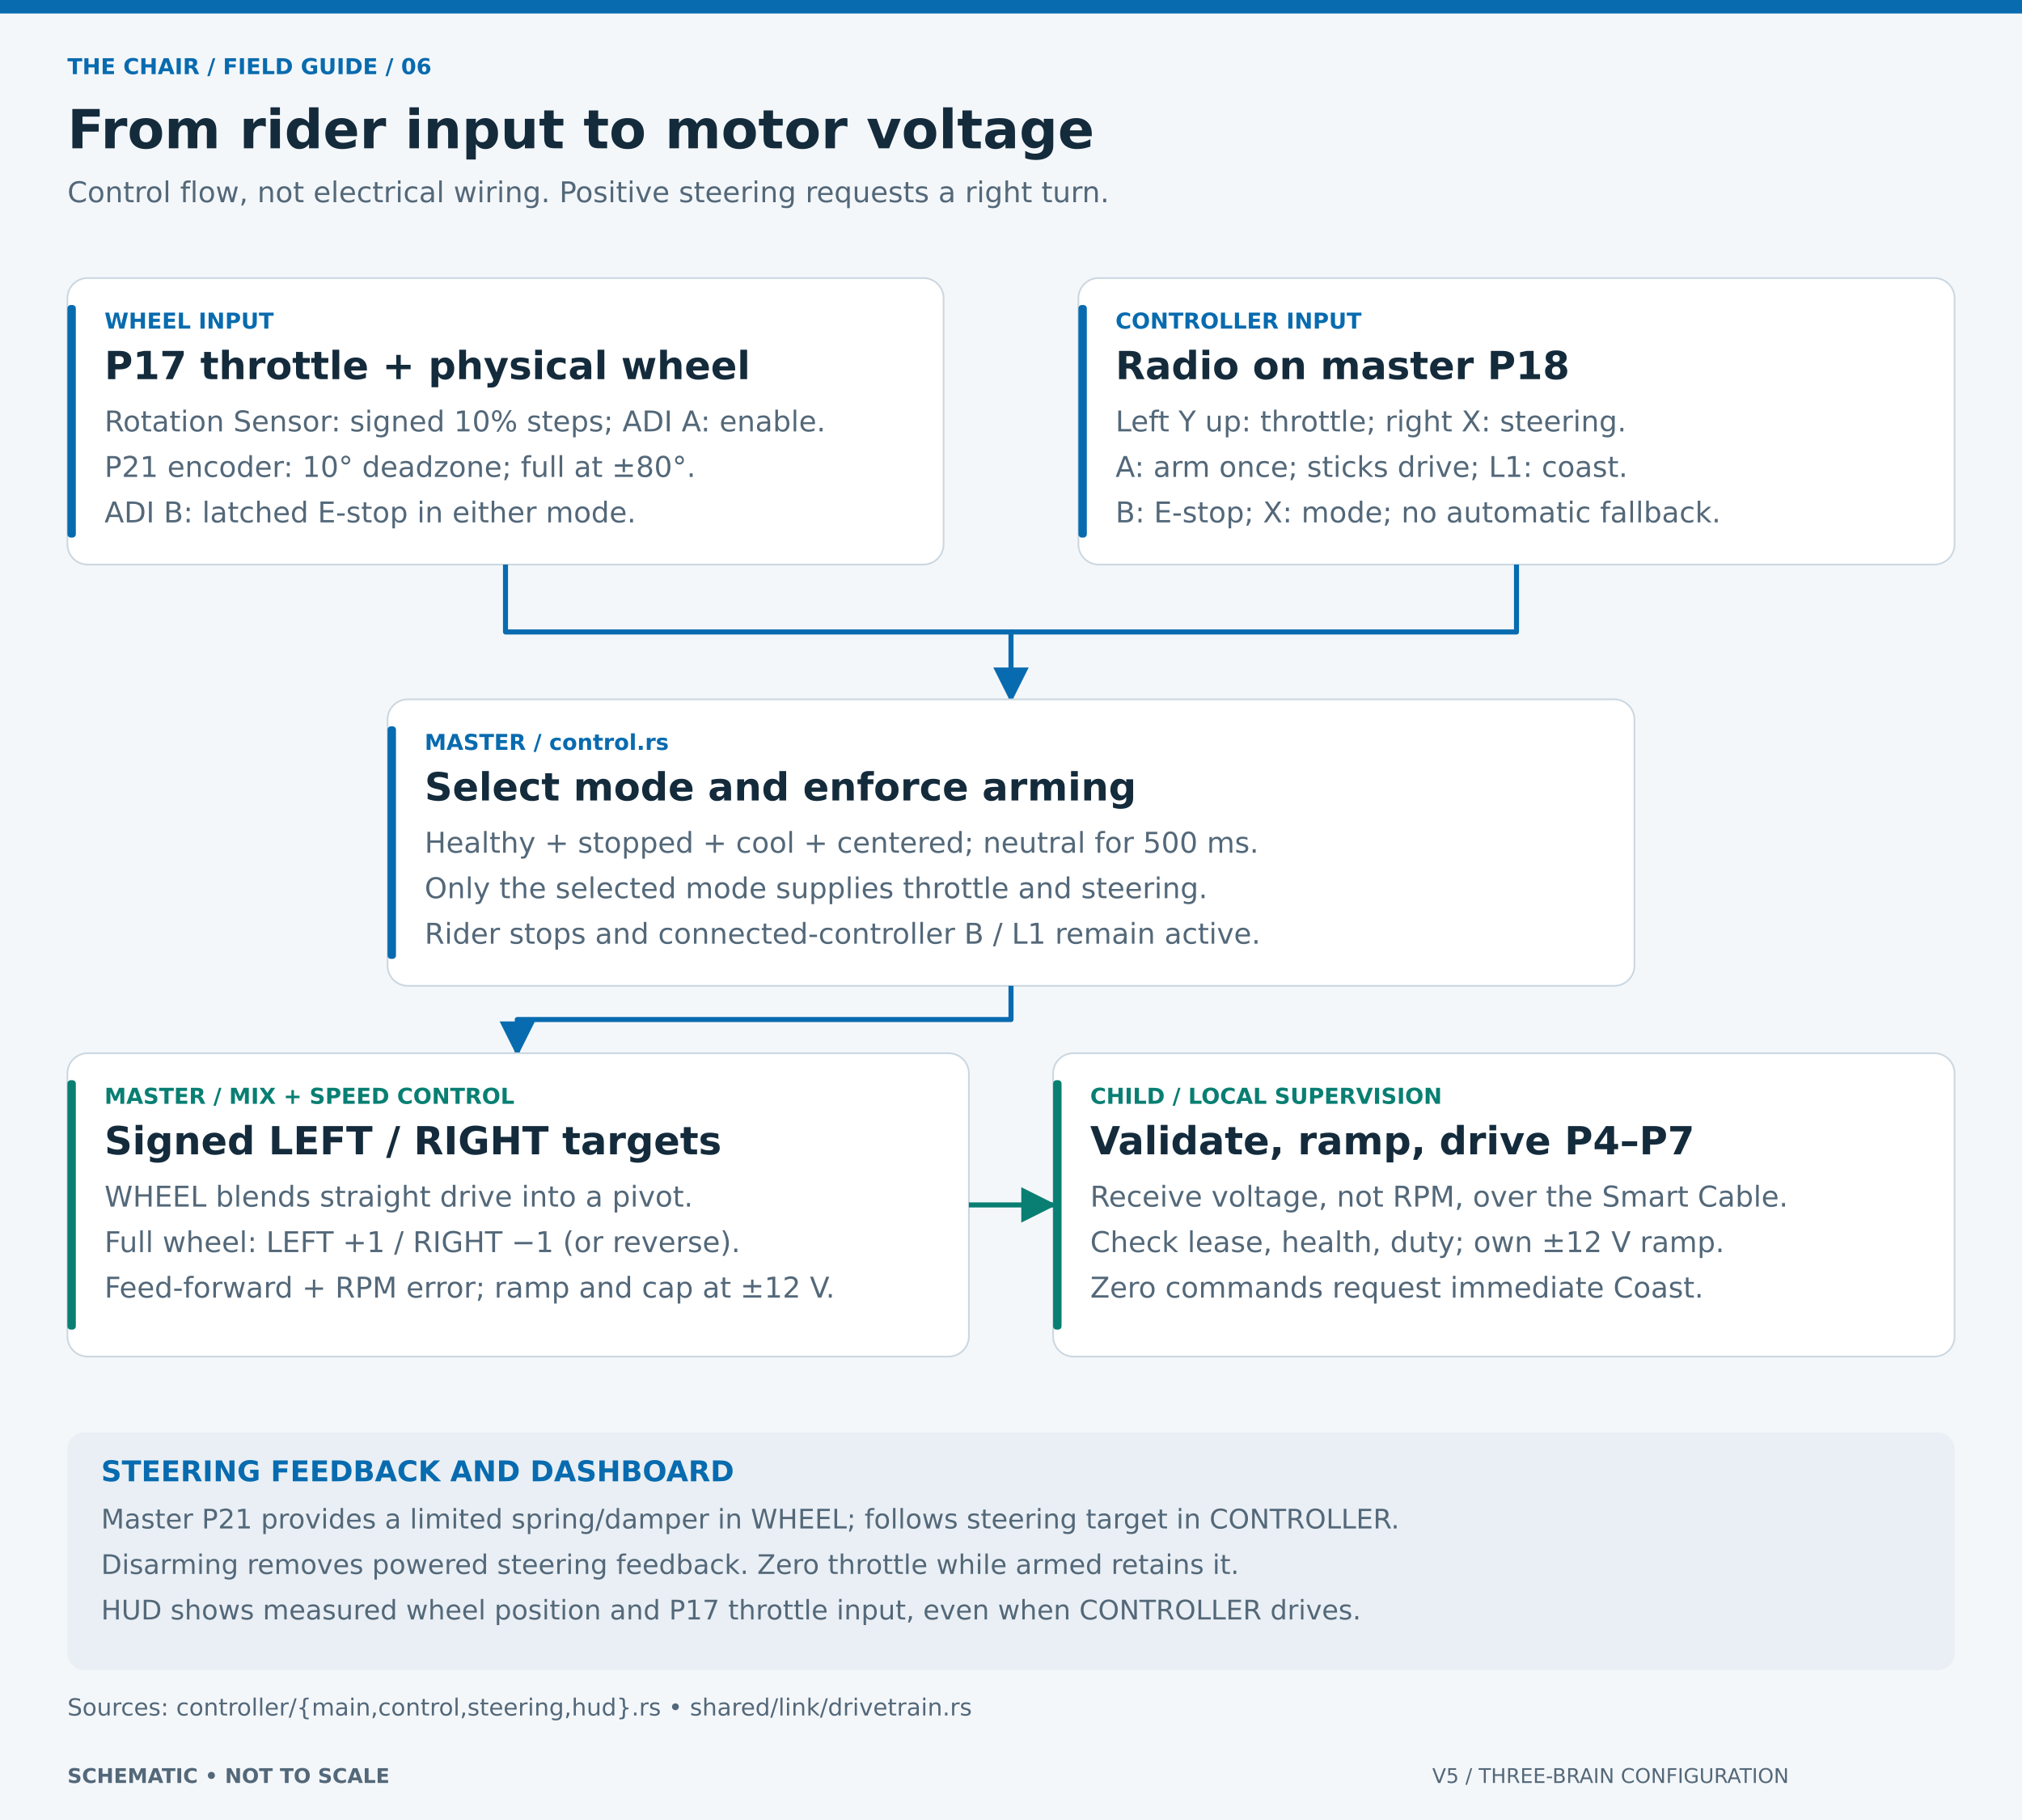
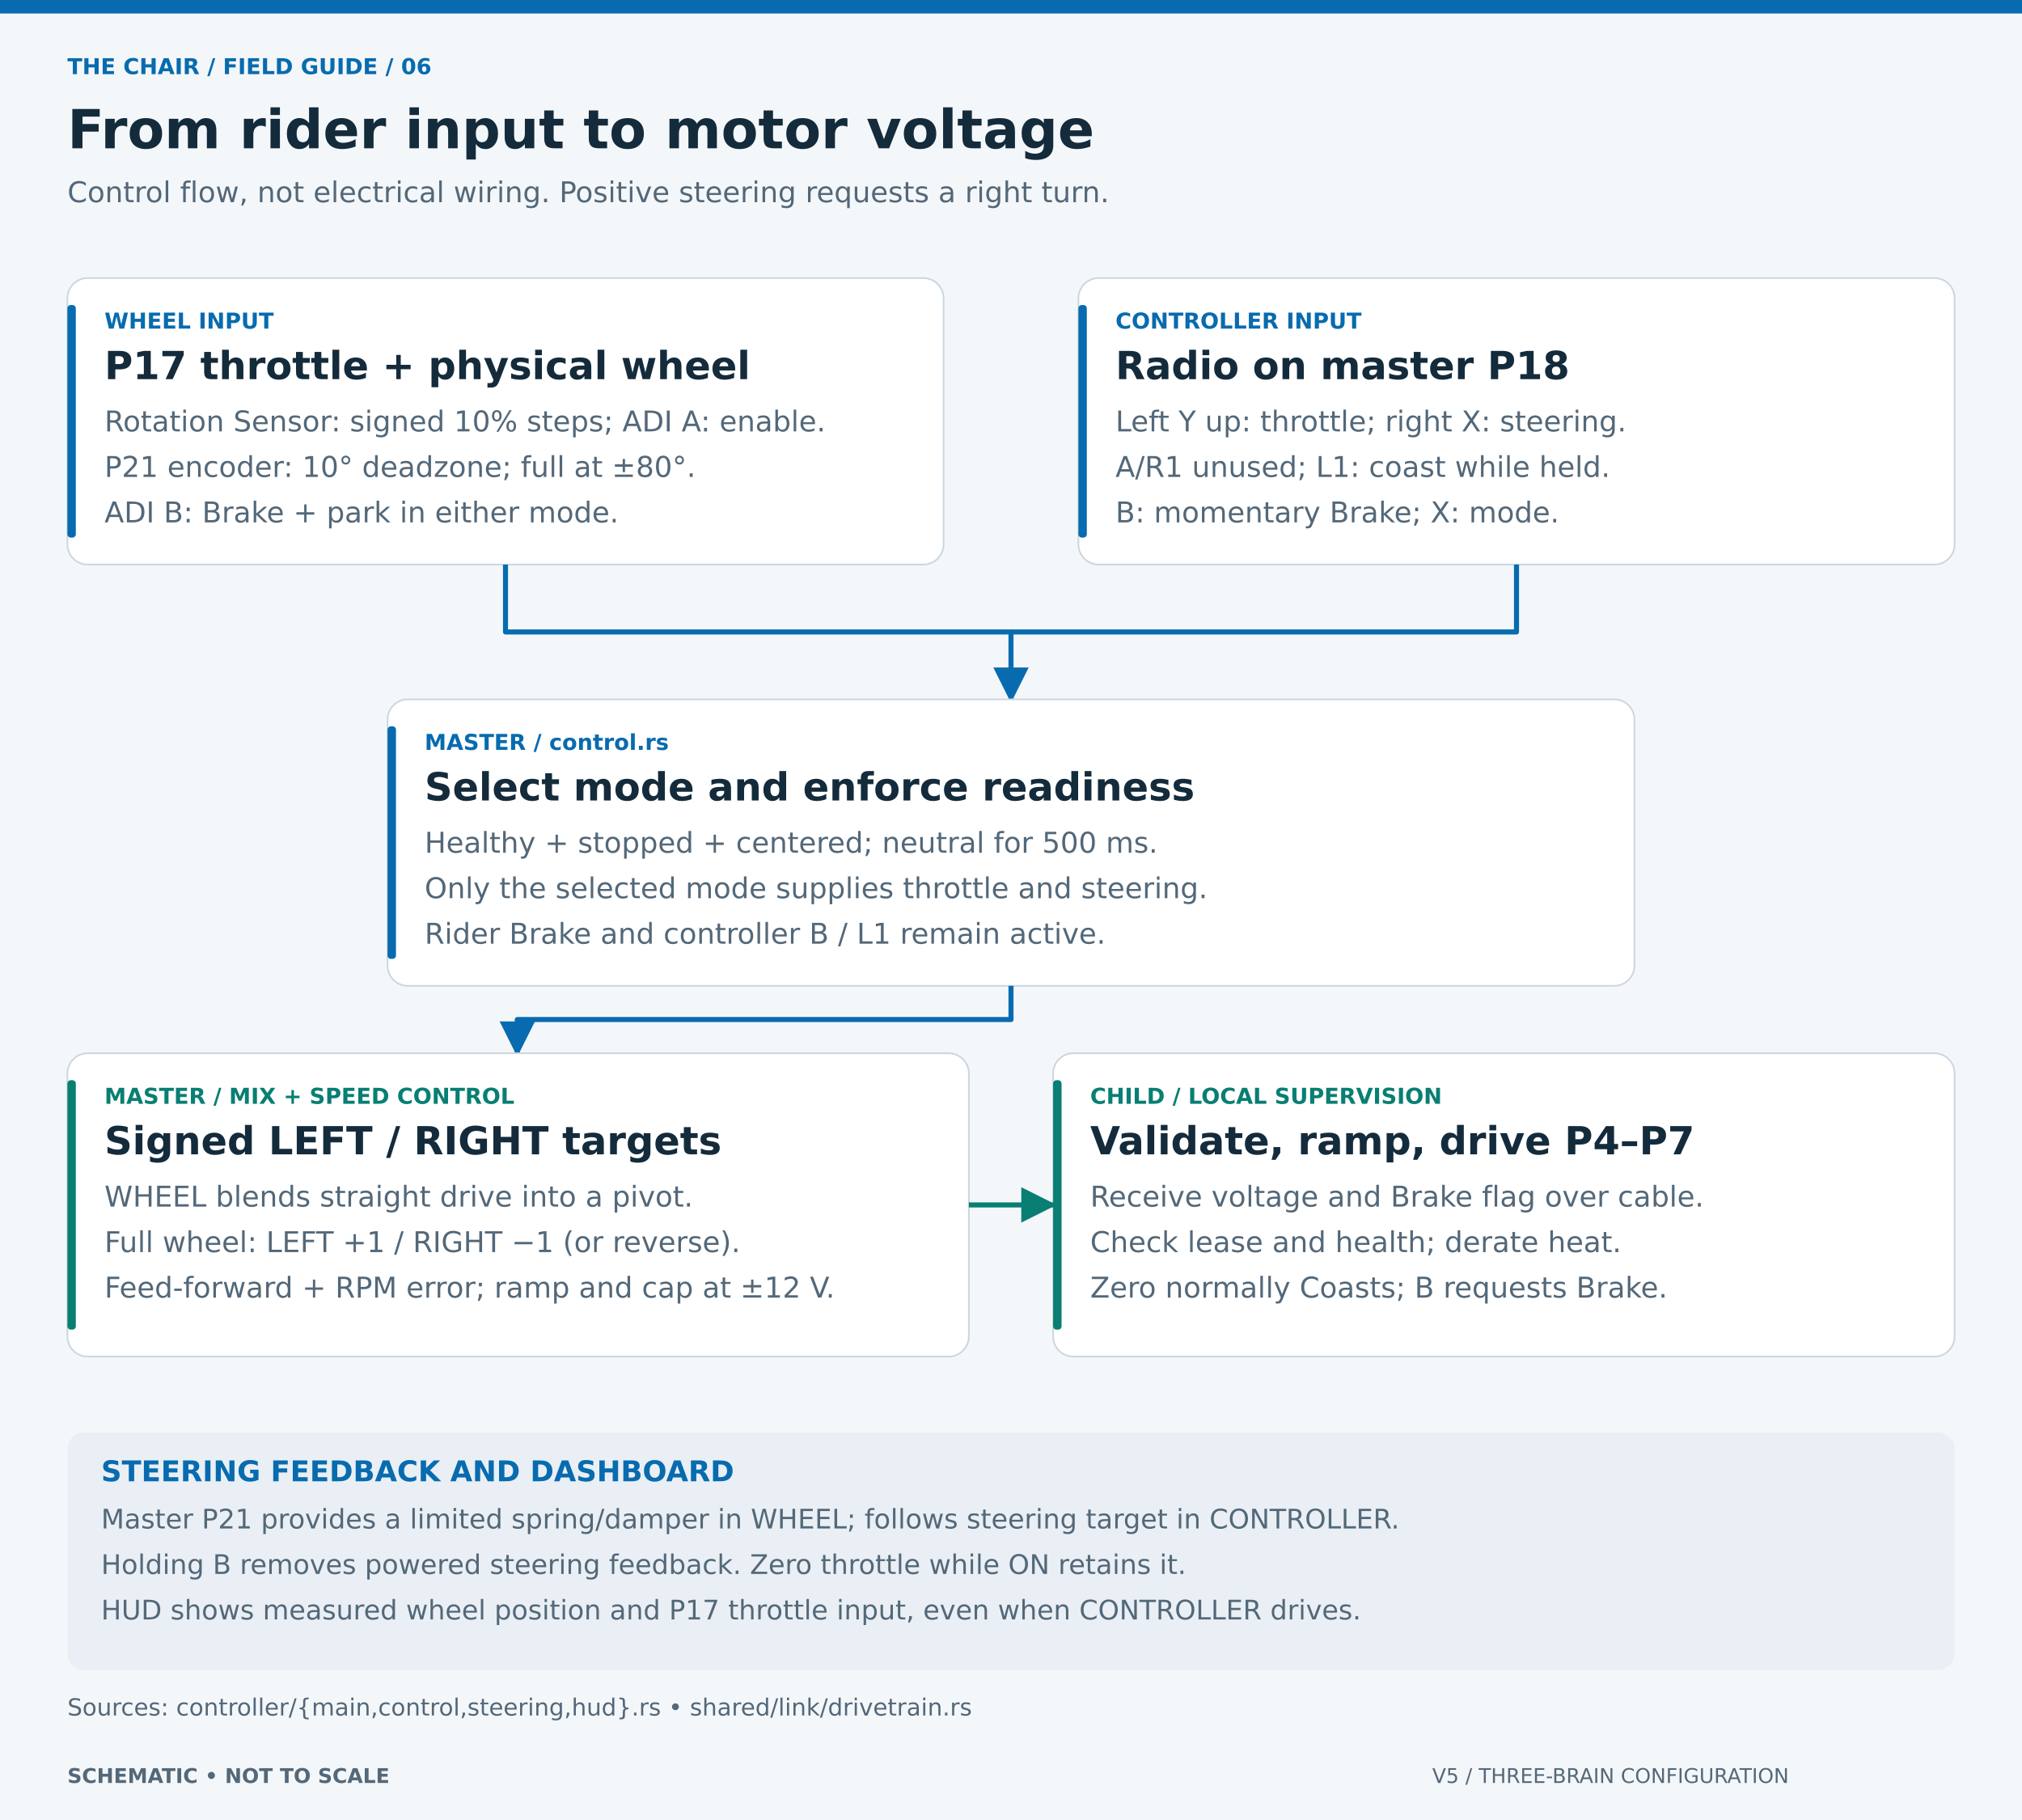
<svg xmlns="http://www.w3.org/2000/svg" width="1200" height="1080" viewBox="0 0 1200 1080" role="img" aria-labelledby="title desc">
  <defs>
    <marker id="arrow" viewBox="0 0 10 10" refX="9" refY="5" markerWidth="7" markerHeight="7" orient="auto-start-reverse">
      <path d="M0 0 L10 5 L0 10z" fill="context-stroke" />
    </marker>
  </defs>
  <rect width="1200" height="1080" fill="#f4f7fa" />
  <rect width="1200" height="8" fill="#086baf" />
  <text x="40" y="44" font-family="DejaVu Sans, sans-serif" font-size="13" font-weight="700" fill="#086baf">THE CHAIR   /   FIELD GUIDE   /   06</text>
  <text x="40" y="88" font-family="DejaVu Sans, sans-serif" font-size="32" font-weight="700" fill="#142b3c">From rider input to motor voltage</text>
  <text x="40" y="120" font-family="DejaVu Sans, sans-serif" font-size="17" font-weight="400" fill="#536879">Control flow, not electrical wiring. Positive steering requests a right turn.</text>
  <rect x="40" y="165" width="520" height="170" rx="12" fill="white" stroke="#cbd7e0" />
  <rect x="40" y="181" width="5" height="138" rx="2" fill="#086baf" />
  <text x="62" y="195" font-family="DejaVu Sans, sans-serif" font-size="13" font-weight="700" fill="#086baf">WHEEL INPUT</text>
  <text x="62" y="225" font-family="DejaVu Sans, sans-serif" font-size="23" font-weight="700" fill="#142b3c">P17 throttle + physical wheel</text>
  <text x="62" y="256" font-family="DejaVu Sans, sans-serif" font-size="17" font-weight="400" fill="#536879">Rotation Sensor: signed 10% steps; ADI A: enable.</text>
  <text x="62" y="283" font-family="DejaVu Sans, sans-serif" font-size="17" font-weight="400" fill="#536879">P21 encoder: 10° deadzone; full at ±80°.</text>
-   <text x="62" y="310" font-family="DejaVu Sans, sans-serif" font-size="17" font-weight="400" fill="#536879">ADI B: latched E-stop in either mode.</text>
+   <text x="62" y="310" font-family="DejaVu Sans, sans-serif" font-size="17" font-weight="400" fill="#536879">ADI B: Brake + park in either mode.</text>
  <rect x="640" y="165" width="520" height="170" rx="12" fill="white" stroke="#cbd7e0" />
  <rect x="640" y="181" width="5" height="138" rx="2" fill="#086baf" />
  <text x="662" y="195" font-family="DejaVu Sans, sans-serif" font-size="13" font-weight="700" fill="#086baf">CONTROLLER INPUT</text>
  <text x="662" y="225" font-family="DejaVu Sans, sans-serif" font-size="23" font-weight="700" fill="#142b3c">Radio on master P18</text>
  <text x="662" y="256" font-family="DejaVu Sans, sans-serif" font-size="17" font-weight="400" fill="#536879">Left Y up: throttle; right X: steering.</text>
-   <text x="662" y="283" font-family="DejaVu Sans, sans-serif" font-size="17" font-weight="400" fill="#536879">A: arm once; sticks drive; L1: coast.</text>
-   <text x="662" y="310" font-family="DejaVu Sans, sans-serif" font-size="17" font-weight="400" fill="#536879">B: E-stop; X: mode; no automatic fallback.</text>
+   <text x="662" y="283" font-family="DejaVu Sans, sans-serif" font-size="17" font-weight="400" fill="#536879">A/R1 unused; L1: coast while held.</text>
+   <text x="662" y="310" font-family="DejaVu Sans, sans-serif" font-size="17" font-weight="400" fill="#536879">B: momentary Brake; X: mode.</text>
  <polyline points="300,335 300,375 600,375 600,415" fill="none" stroke="#086baf" stroke-width="3" stroke-linejoin="round" marker-end="url(#arrow)" />
  <polyline points="900,335 900,375 600,375" fill="none" stroke="#086baf" stroke-width="3" stroke-linejoin="round" />
  <rect x="230" y="415" width="740" height="170" rx="12" fill="white" stroke="#cbd7e0" />
  <rect x="230" y="431" width="5" height="138" rx="2" fill="#086baf" />
  <text x="252" y="445" font-family="DejaVu Sans, sans-serif" font-size="13" font-weight="700" fill="#086baf">MASTER / control.rs</text>
-   <text x="252" y="475" font-family="DejaVu Sans, sans-serif" font-size="23" font-weight="700" fill="#142b3c">Select mode and enforce arming</text>
-   <text x="252" y="506" font-family="DejaVu Sans, sans-serif" font-size="17" font-weight="400" fill="#536879">Healthy + stopped + cool + centered; neutral for 500 ms.</text>
+   <text x="252" y="475" font-family="DejaVu Sans, sans-serif" font-size="23" font-weight="700" fill="#142b3c">Select mode and enforce readiness</text>
+   <text x="252" y="506" font-family="DejaVu Sans, sans-serif" font-size="17" font-weight="400" fill="#536879">Healthy + stopped + centered; neutral for 500 ms.</text>
  <text x="252" y="533" font-family="DejaVu Sans, sans-serif" font-size="17" font-weight="400" fill="#536879">Only the selected mode supplies throttle and steering.</text>
-   <text x="252" y="560" font-family="DejaVu Sans, sans-serif" font-size="17" font-weight="400" fill="#536879">Rider stops and connected-controller B / L1 remain active.</text>
+   <text x="252" y="560" font-family="DejaVu Sans, sans-serif" font-size="17" font-weight="400" fill="#536879">Rider Brake and controller B / L1 remain active.</text>
  <polyline points="600,585 600,605 307,605 307,625" fill="none" stroke="#086baf" stroke-width="3" stroke-linejoin="round" marker-end="url(#arrow)" />
  <rect x="40" y="625" width="535" height="180" rx="12" fill="white" stroke="#cbd7e0" />
  <rect x="40" y="641" width="5" height="148" rx="2" fill="#087f72" />
  <text x="62" y="655" font-family="DejaVu Sans, sans-serif" font-size="13" font-weight="700" fill="#087f72">MASTER / MIX + SPEED CONTROL</text>
  <text x="62" y="685" font-family="DejaVu Sans, sans-serif" font-size="23" font-weight="700" fill="#142b3c">Signed LEFT / RIGHT targets</text>
  <text x="62" y="716" font-family="DejaVu Sans, sans-serif" font-size="17" font-weight="400" fill="#536879">WHEEL blends straight drive into a pivot.</text>
  <text x="62" y="743" font-family="DejaVu Sans, sans-serif" font-size="17" font-weight="400" fill="#536879">Full wheel: LEFT +1 / RIGHT −1 (or reverse).</text>
  <text x="62" y="770" font-family="DejaVu Sans, sans-serif" font-size="17" font-weight="400" fill="#536879">Feed-forward + RPM error; ramp and cap at ±12 V.</text>
  <rect x="625" y="625" width="535" height="180" rx="12" fill="white" stroke="#cbd7e0" />
  <rect x="625" y="641" width="5" height="148" rx="2" fill="#087f72" />
  <text x="647" y="655" font-family="DejaVu Sans, sans-serif" font-size="13" font-weight="700" fill="#087f72">CHILD / LOCAL SUPERVISION</text>
  <text x="647" y="685" font-family="DejaVu Sans, sans-serif" font-size="23" font-weight="700" fill="#142b3c">Validate, ramp, drive P4–P7</text>
-   <text x="647" y="716" font-family="DejaVu Sans, sans-serif" font-size="17" font-weight="400" fill="#536879">Receive voltage, not RPM, over the Smart Cable.</text>
-   <text x="647" y="743" font-family="DejaVu Sans, sans-serif" font-size="17" font-weight="400" fill="#536879">Check lease, health, duty; own ±12 V ramp.</text>
-   <text x="647" y="770" font-family="DejaVu Sans, sans-serif" font-size="17" font-weight="400" fill="#536879">Zero commands request immediate Coast.</text>
+   <text x="647" y="716" font-family="DejaVu Sans, sans-serif" font-size="17" font-weight="400" fill="#536879">Receive voltage and Brake flag over cable.</text>
+   <text x="647" y="743" font-family="DejaVu Sans, sans-serif" font-size="17" font-weight="400" fill="#536879">Check lease and health; derate heat.</text>
+   <text x="647" y="770" font-family="DejaVu Sans, sans-serif" font-size="17" font-weight="400" fill="#536879">Zero normally Coasts; B requests Brake.</text>
  <polyline points="575,715 625,715" fill="none" stroke="#087f72" stroke-width="3" stroke-linejoin="round" marker-end="url(#arrow)" />
  <rect x="40" y="850" width="1120" height="141" rx="10" fill="#e9eff4" />
  <text x="60" y="879" font-family="DejaVu Sans, sans-serif" font-size="17" font-weight="700" fill="#086baf">STEERING FEEDBACK AND DASHBOARD</text>
  <text x="60" y="907" font-family="DejaVu Sans, sans-serif" font-size="16" font-weight="400" fill="#536879">Master P21 provides a limited spring/damper in WHEEL; follows steering target in CONTROLLER.</text>
-   <text x="60" y="934" font-family="DejaVu Sans, sans-serif" font-size="16" font-weight="400" fill="#536879">Disarming removes powered steering feedback. Zero throttle while armed retains it.</text>
+   <text x="60" y="934" font-family="DejaVu Sans, sans-serif" font-size="16" font-weight="400" fill="#536879">Holding B removes powered steering feedback. Zero throttle while ON retains it.</text>
  <text x="60" y="961" font-family="DejaVu Sans, sans-serif" font-size="16" font-weight="400" fill="#536879">HUD shows measured wheel position and P17 throttle input, even when CONTROLLER drives.</text>
  <text x="40" y="1018" font-family="DejaVu Sans, sans-serif" font-size="14" font-weight="400" fill="#536879">Sources: controller/{main,control,steering,hud}.rs • shared/link/drivetrain.rs</text>
  <text x="40" y="1058" font-family="DejaVu Sans, sans-serif" font-size="12" font-weight="700" fill="#536879">SCHEMATIC • NOT TO SCALE</text>
  <text x="850" y="1058" font-family="DejaVu Sans, sans-serif" font-size="12" font-weight="400" fill="#536879">V5 / THREE-BRAIN CONFIGURATION</text>
</svg>
